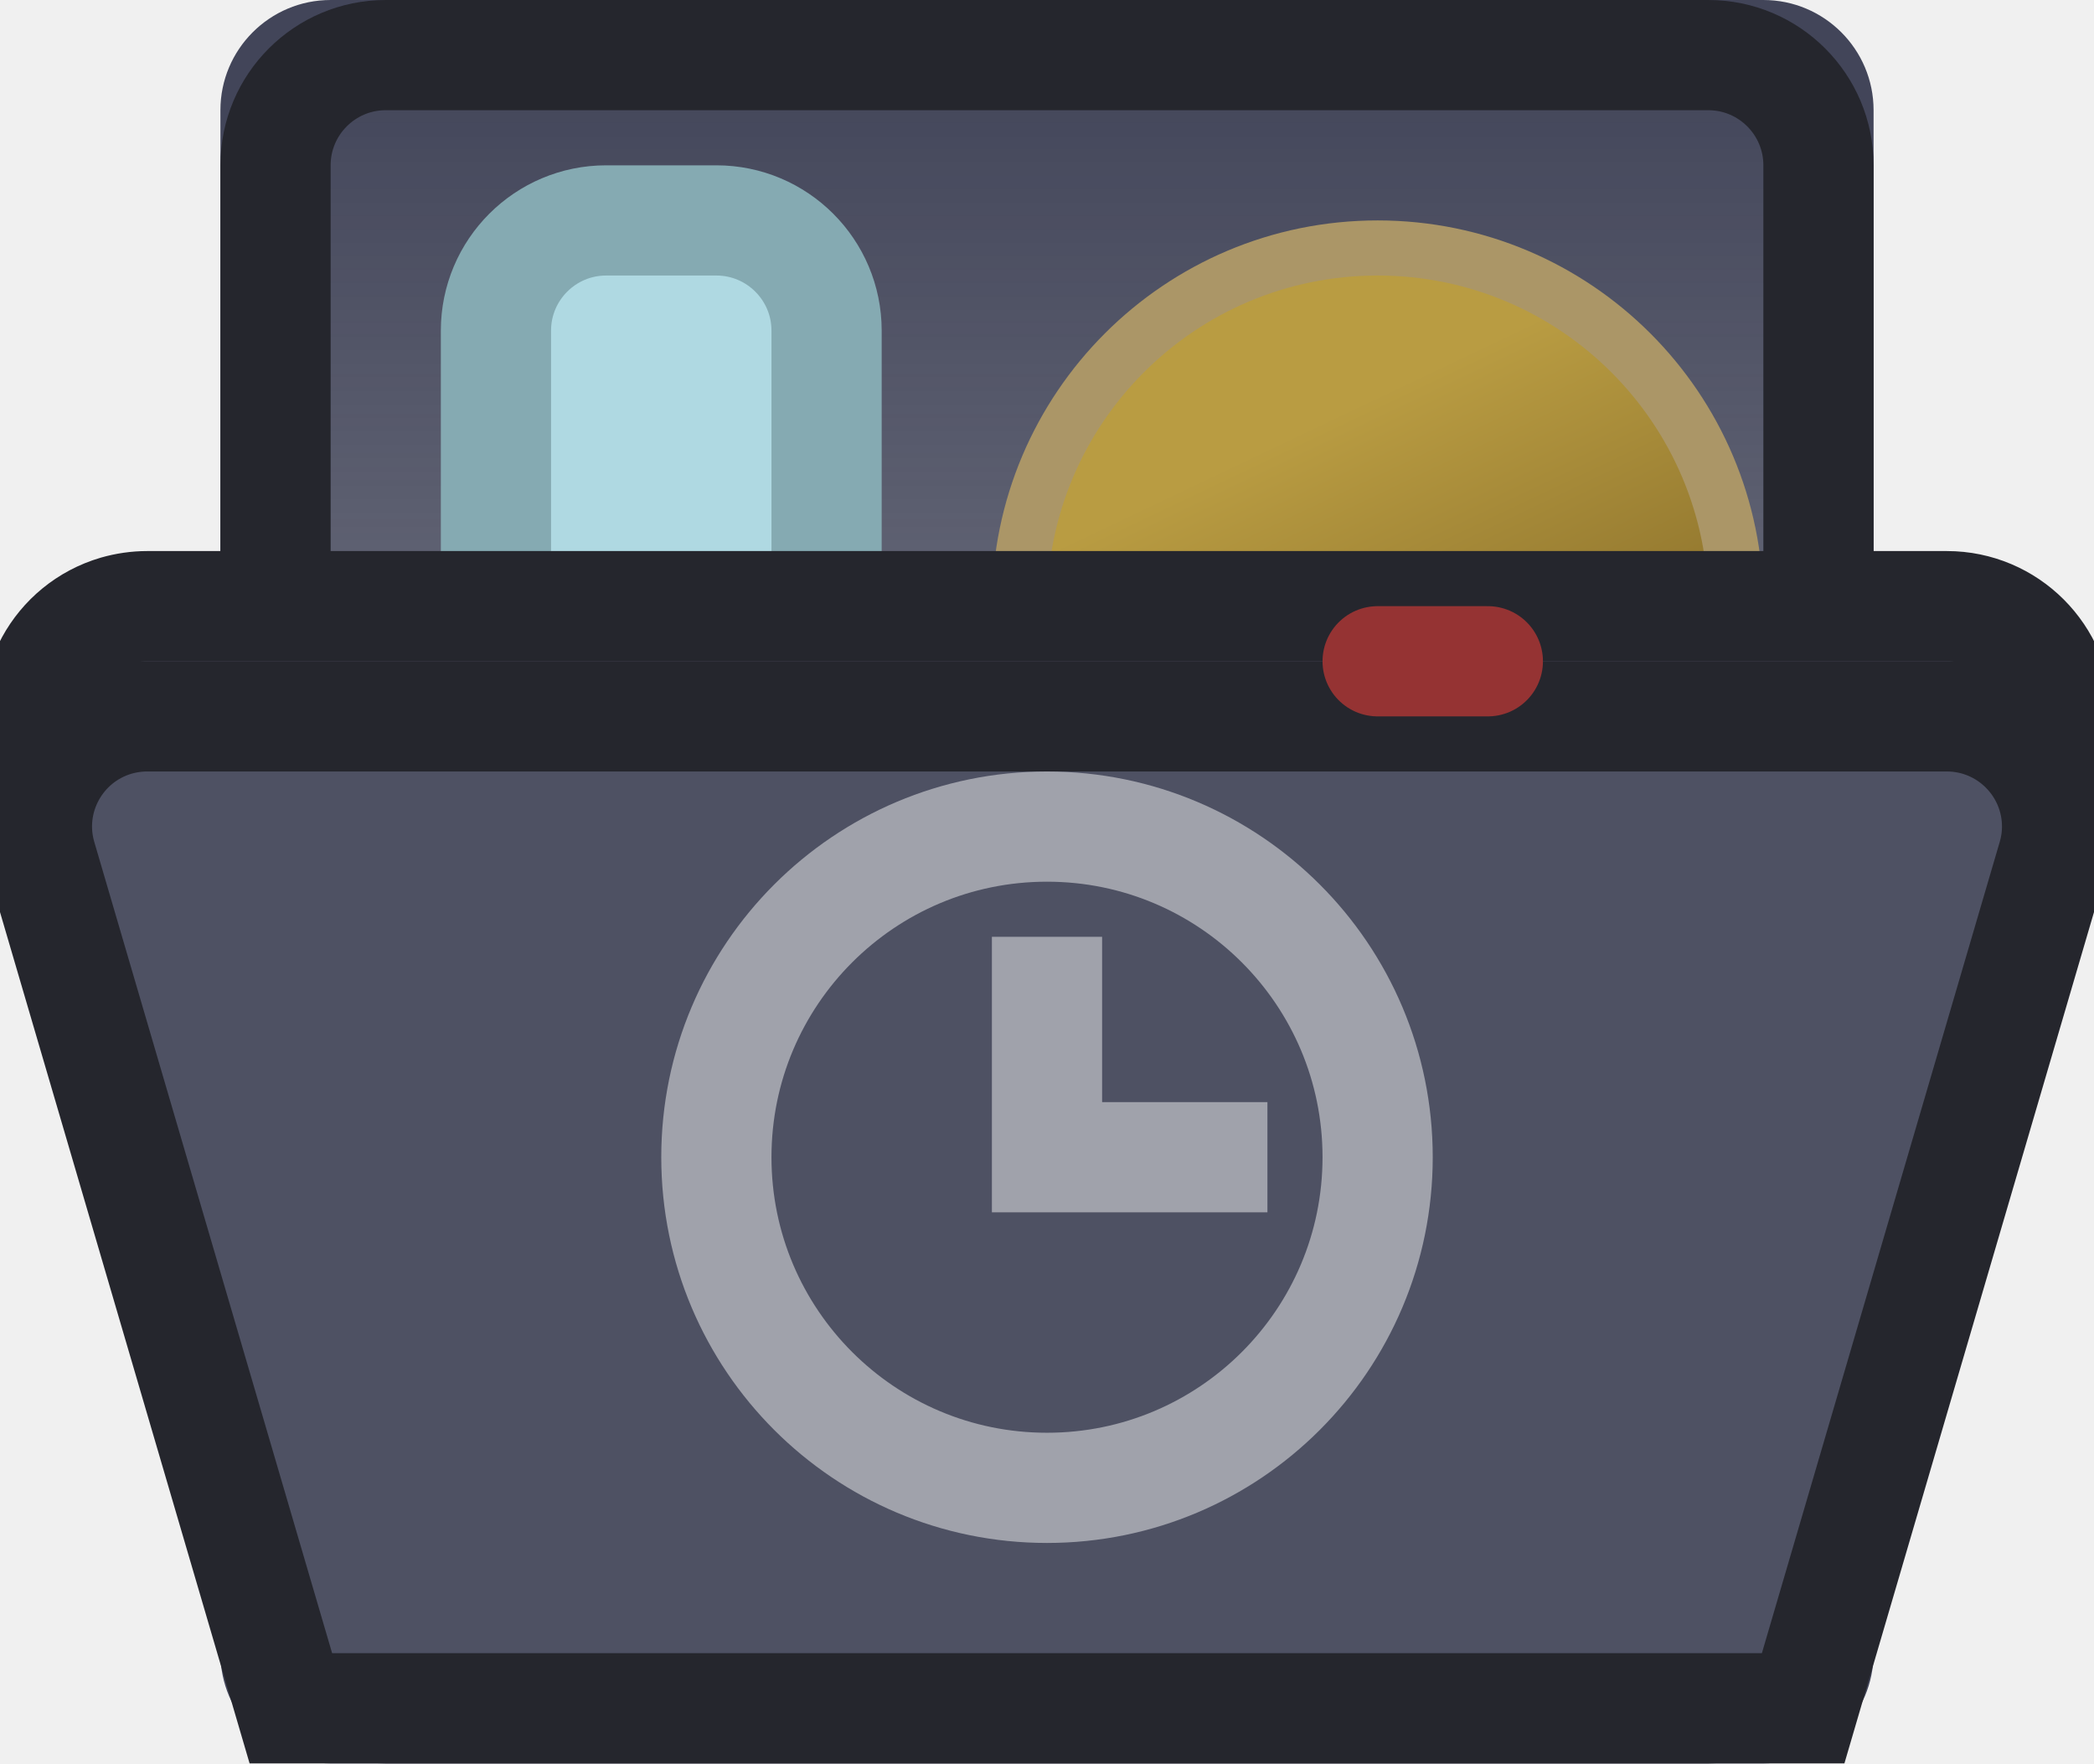
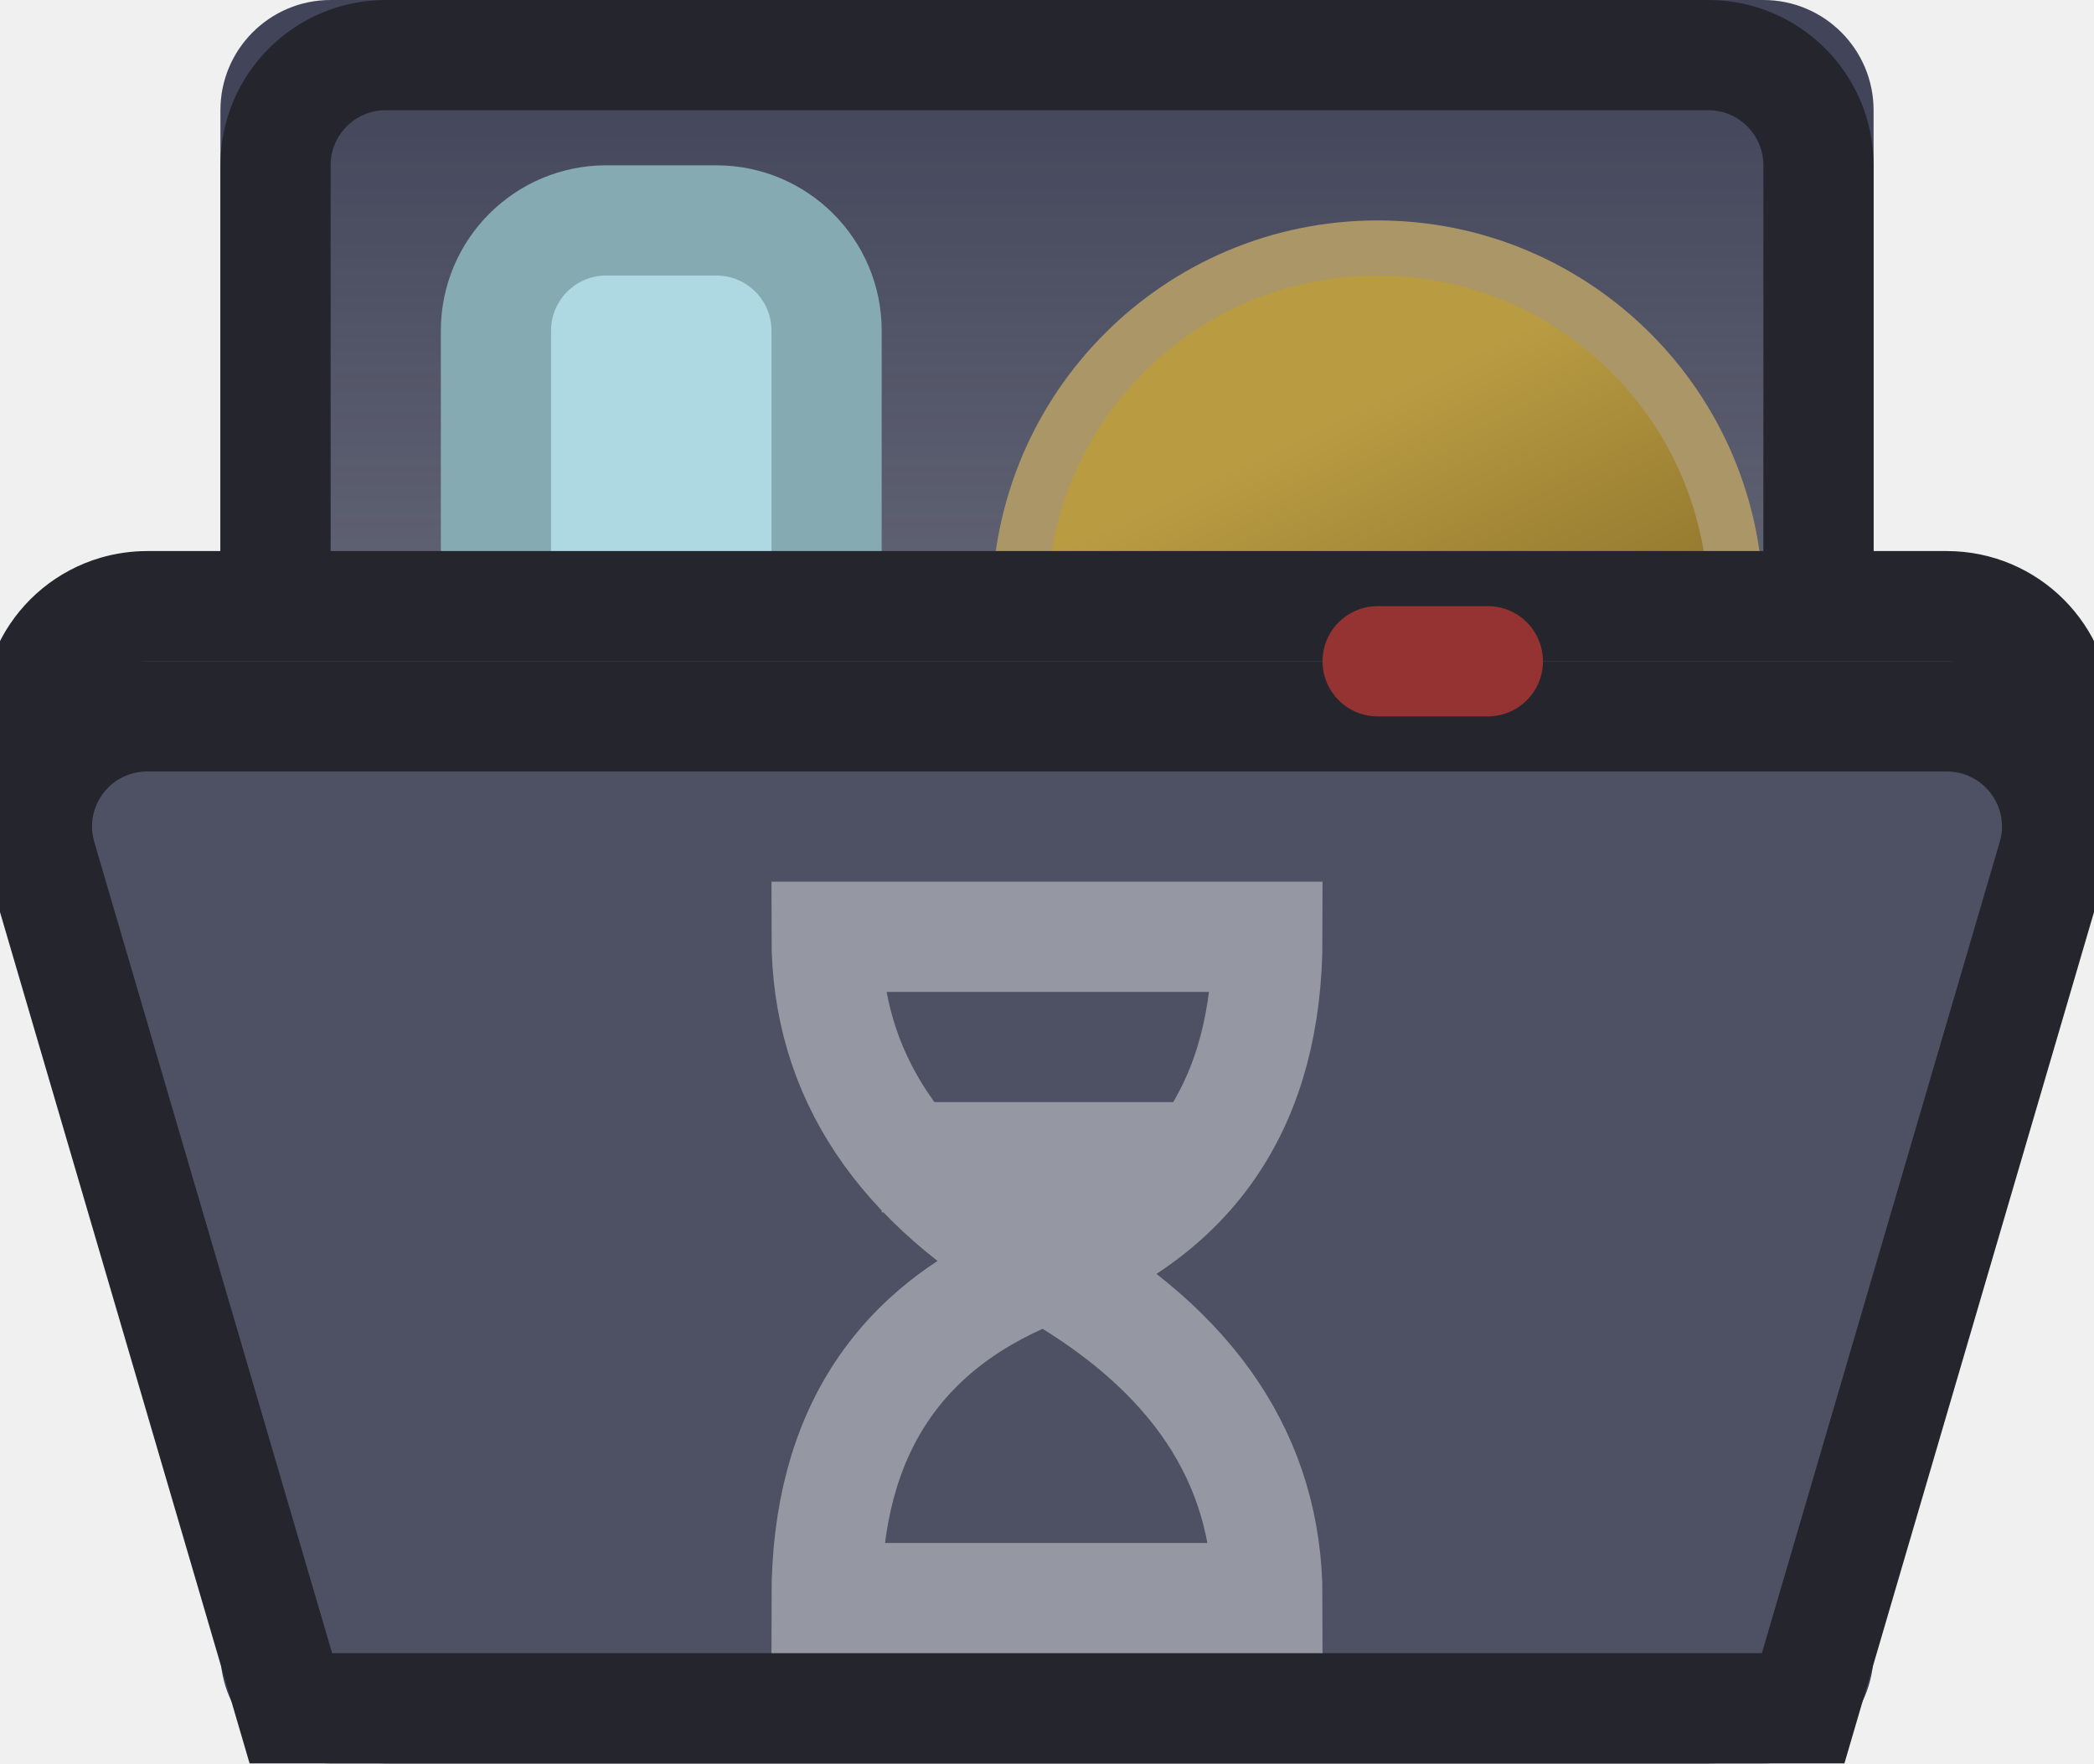
<svg xmlns="http://www.w3.org/2000/svg" xmlns:xlink="http://www.w3.org/1999/xlink" width="19px" height="16px" viewBox="0 0 19 16" version="1.1">
  <defs>
    <linearGradient x1="50%" y1="0%" x2="50%" y2="100%" id="linearGradient-1">
      <stop stop-color="#FFFFFF" stop-opacity="0" offset="0%" />
      <stop stop-color="#FBFBFB" stop-opacity="0.147" offset="29.789%" />
      <stop stop-color="#000000" stop-opacity="0.5" offset="100%" />
    </linearGradient>
    <rect id="path-2" x="2" y="0" width="15" height="16" rx="1" />
    <linearGradient x1="20.55%" y1="34.23%" x2="60.292%" y2="117.779%" id="linearGradient-3">
      <stop stop-color="#B99C42" offset="0%" />
      <stop stop-color="#69501A" offset="100%" />
    </linearGradient>
  </defs>
  <g id="dishwasher" stroke="none" stroke-width="1" fill="none" fill-rule="evenodd">
    <g id="Rectangle">
      <use fill="#424559" xlink:href="#path-2" />
      <rect stroke="#25262D" stroke-width="1" stroke-linejoin="square" fill="url(#linearGradient-1)" x="2.5" y="0.5" width="14" height="15" rx="1" />
    </g>
    <g id="Group" transform="translate(2, 2)">
      <circle id="Oval-Copy" stroke="#AB9667" stroke-width="0.5" fill="url(#linearGradient-3)" cx="10.5" cy="3.5" r="3.25" />
      <circle id="Oval" stroke="#B5A582" fill-opacity="0.429" fill="#D3CBBA" cx="10.5" cy="8.5" r="1.5" />
    </g>
    <g id="Group-4" transform="translate(4.5, 2)" fill="#AFD9E2" stroke="#85AAB2">
      <path d="M0,3.5 L0,1 C-6.76353751e-17,0.448 0.448,6.76353751e-17 1,0 L2,0 C2.552,-1.01453063e-16 3,0.448 3,1 L3,3.5 L3,3.5" id="Path-4" />
    </g>
    <path d="M1.335,5.5 L17.665,5.5 C18.217,5.5 18.665,5.948 18.665,6.5 C18.665,6.595 18.651,6.69 18.624,6.781 L16.361,14.5 L16.361,14.5 L2.639,14.5 L0.376,6.781 C0.22,6.251 0.524,5.696 1.054,5.54 C1.145,5.514 1.24,5.5 1.335,5.5 Z" id="Path-6-Copy" stroke="#25262D" fill="#4E5163" />
    <path d="M1.335,6.5 L17.665,6.5 C18.217,6.5 18.665,6.948 18.665,7.5 C18.665,7.595 18.651,7.69 18.624,7.781 L16.361,15.5 L16.361,15.5 L2.639,15.5 L0.376,7.781 C0.22,7.251 0.524,6.696 1.054,6.54 C1.145,6.514 1.24,6.5 1.335,6.5 Z" id="Path-6" stroke="#25262D" fill="#4E5163" />
    <line x1="12.5" y1="6" x2="13.5" y2="6" id="Line" stroke="#953333" stroke-linecap="round" />
-     <g id="Group-5" opacity="0.464" transform="translate(6, 7)" stroke="#FFFFFF">
-       <circle id="Oval" cx="3.5" cy="3.5" r="3" />
-       <polyline id="Path-5" points="3.5 1.5 3.5 3.5 5.5 3.5" />
-     </g>
+     <path d="M11.5,8.5 C11.5,10 10.833,11 9.5,11.5 C8.167,12 7.5,13 7.5,14.5 L11.5,14.5 C11.5,13.25 10.833,12.25 9.5,11.5 C8.167,10.75 7.5,9.75 7.5,8.5 L11.5,8.5 Z M8,10.5 L11,10.5" id="Combined-Shape" stroke="#FFFFFF" opacity="0.403" />
  </g>
</svg>
